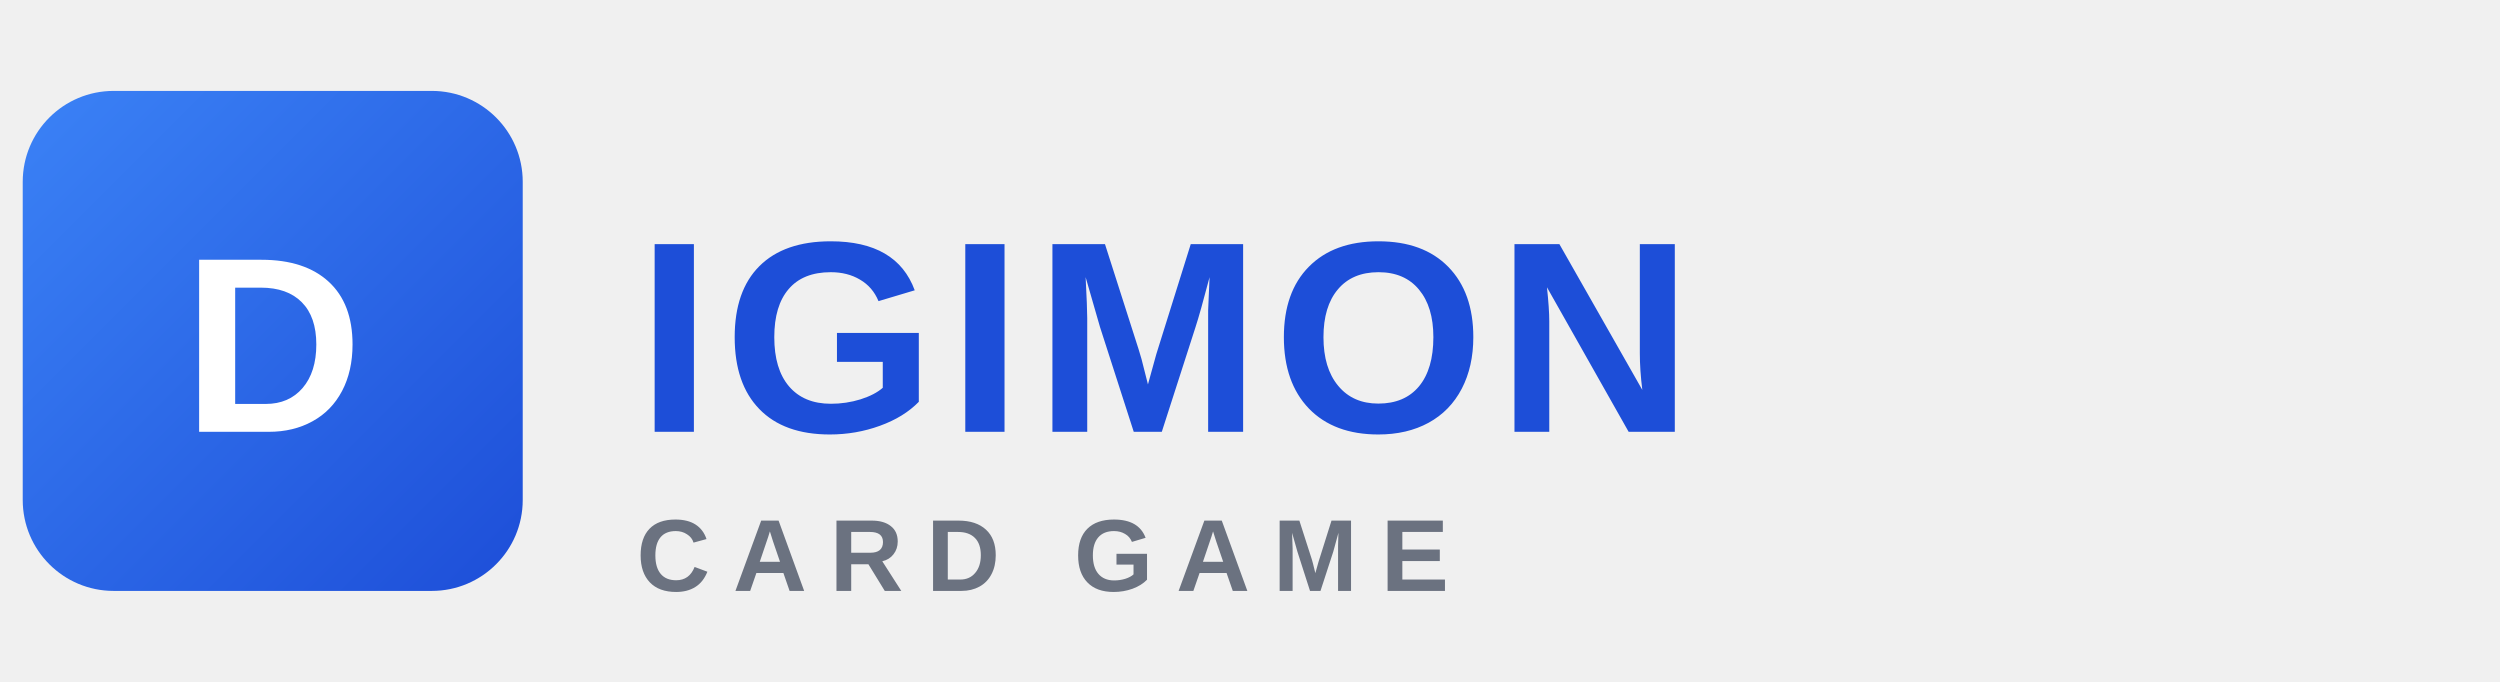
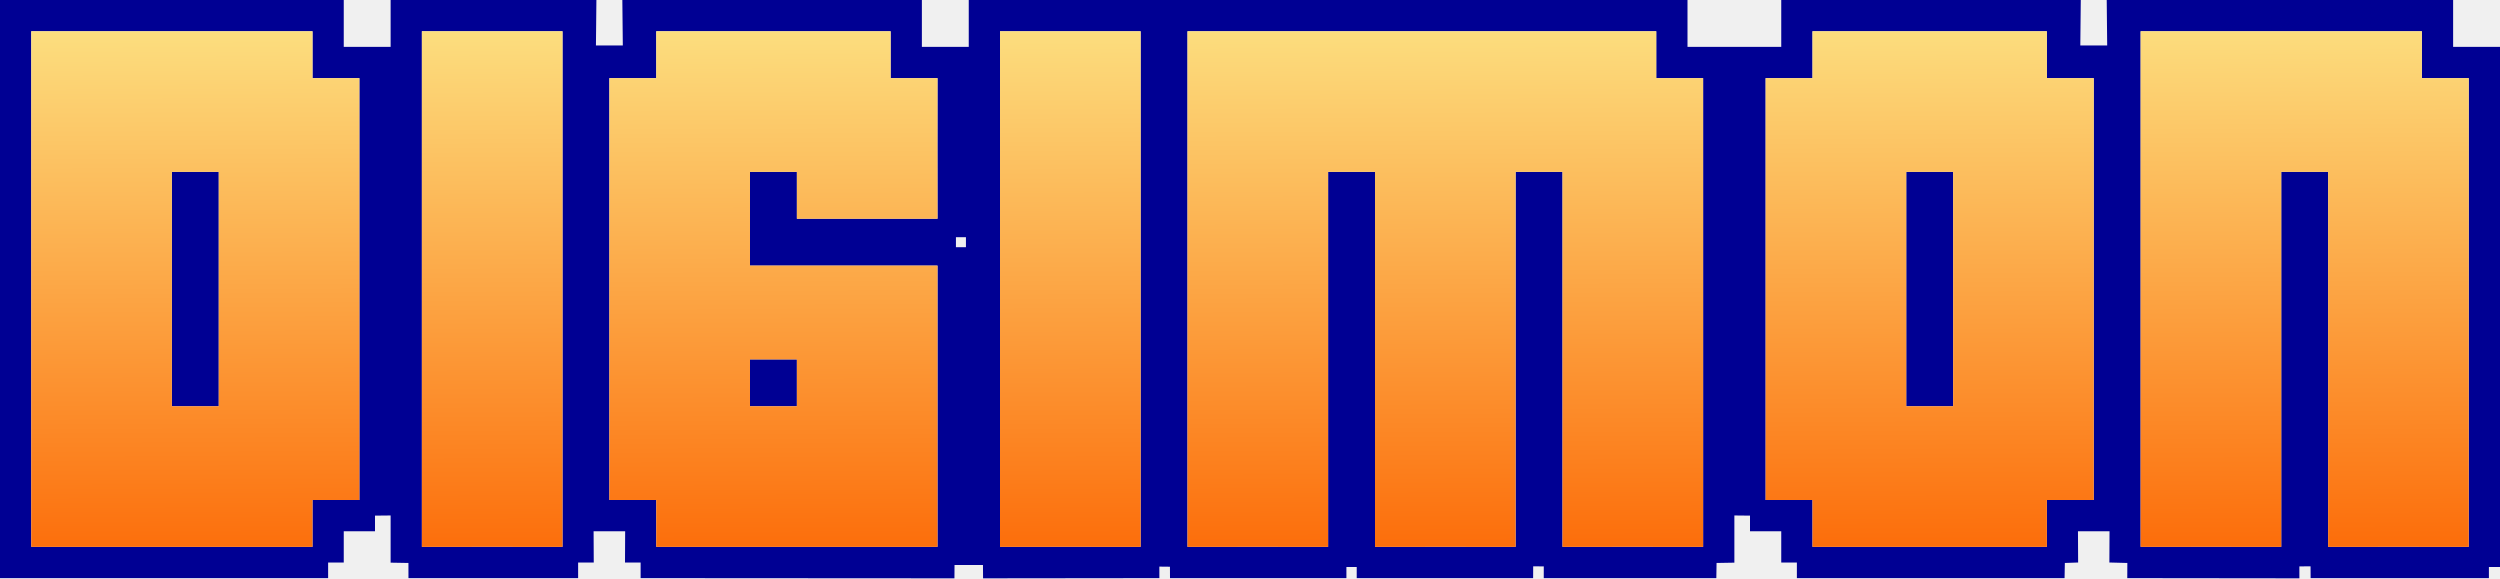
- <svg xmlns="http://www.w3.org/2000/svg" viewBox="0 0 220 60" width="220" height="60">
-   <defs>
-     <linearGradient id="digiGrad" x1="0%" y1="0%" x2="100%" y2="100%">
-       <stop offset="0%" style="stop-color:#3b82f6" />
-       <stop offset="100%" style="stop-color:#1d4ed8" />
+ <svg xmlns="http://www.w3.org/2000/svg" xmlns:xlink="http://www.w3.org/1999/xlink" width="160pt" height="37pt" viewBox="0 0 160 37" version="1.1" id="svg2">
+   <defs id="defs30">
+     <linearGradient id="linearGradient3777">
+       <stop style="stop-color:#fce586;stop-opacity:1;" offset="0" id="stop3779" />
+       <stop style="stop-color:#fc6805;stop-opacity:1;" offset="1" id="stop3781" />
    </linearGradient>
+     <linearGradient xlink:href="#linearGradient3777" id="linearGradient3783" x1="74.304" y1="-0.292" x2="74.421" y2="36.755" gradientUnits="userSpaceOnUse" />
+     <linearGradient xlink:href="#linearGradient3777" id="linearGradient3785" gradientUnits="userSpaceOnUse" x1="74.304" y1="-0.292" x2="74.421" y2="36.888" />
  </defs>
-   <rect x="2" y="8" width="44" height="44" rx="8" fill="url(#digiGrad)" />
-   <text x="24" y="38" font-family="Arial,sans-serif" font-weight="900" font-size="22" fill="white" text-anchor="middle">D</text>
-   <text x="56" y="38" font-family="Arial,sans-serif" font-weight="900" font-size="24" fill="#1d4ed8" letter-spacing="1">IGIMON</text>
-   <text x="56" y="52" font-family="Arial,sans-serif" font-weight="700" font-size="9" fill="#6b7280" letter-spacing="2">CARD GAME</text>
+   <g id="#000093ff">
+     <path d="m 0,0 22,0 c 0,0.75 0,2.25 0,3 0.75,0 2.25,0 3,0 0,-0.75 0,-2.25 0,-3 l 13.17,0 c -0.01,0.73 -0.02,2.18 -0.03,2.91 0.43,0 1.29,0 1.72,0 C 39.85,2.18 39.84,0.73 39.83,0 L 59,0 c 0,0.75 0,2.25 0,3 0.75,0 2.25,0 3,0 0,-0.75 0,-2.25 0,-3 l 46,0 c 0,0.75 0,2.25 0,3 1.5,0 4.5,0 6,0 0,-0.75 0,-2.25 0,-3 l 19.17,0 c -0.01,0.73 -0.02,2.18 -0.03,2.91 0.43,0 1.29,0 1.72,0 C 134.85,2.18 134.84,0.73 134.83,0 L 157,0 c 0,0.75 0,2.25 0,3 0.75,0 2.25,0 3,0 l 0,33.29 -0.71,0 0,0.71 -11.41,0 -0.004,-0.756 -0.716,0.006 0.001,0.763 L 136.145,37 136.15,36.03 135,36 c 0,-0.5 0.01,-1.5 0.01,-2 -0.51,0 -1.51,0 -2.02,0 0,0.5 0.01,1.5 0.01,2 L 132.15,36.03 132.132,37 115,37 l 0,-1 -1,0 c 0,-0.5 0,-1.5 0,-2 -0.5,0 -1.5,0 -2,0 l 0,-1 -1,-0.01 c 0,0.76 0,2.26 0,3.02 L 109.86,36.03 109.845,37 98.8,37 98.802,36.25 98.124,36.244 98.12,37 l -11.29,0 0,-0.71 -0.66,0 0,0.71 -11.29,0 -0.004,-0.73 -0.677,-0.007 L 74.2,37 62.916,37.013 62.91,36.16 c -0.45,0 -1.37,0 -1.82,0 L 61.084,37.013 41,37 l 0,-1 -1,0 c 0,-0.5 0.01,-1.5 0.01,-2 -0.51,0 -1.51,0 -2.02,0 0,0.5 0.01,1.5 0.01,2 l -1,0 0,1 L 26.142,37 26.14,36.03 25,36.01 c 0,-0.76 0,-2.26 0,-3.02 l -1,0.01 0,1 c -0.5,0 -1.5,0 -2,0 0,0.5 0,1.5 0,2 l -1,0 0,1 L 0,37 0,0 m 2,2 c 0,11 0,22 0,33 6,0 12,0 18,0 0,-0.75 0,-2.25 0,-3 0.75,0 2.25,0 3,0 C 23,23 23,14 23,5 22.25,5 20.75,5 20,5 20,4.25 20,2.75 20,2 14,2 8,2 2,2 m 25,0 c 0,11 0,22 0,33 3,0 5.99,-0.01 9,0 0,-11 0,-22 0,-33 -3,0 -6,0 -9,0 m 15,0 c 0,0.75 0,2.25 0,3 -0.75,0 -2.25,0 -3,0 0,9 0,18 0,27 0.75,0 2.25,0 3,0 0,0.75 0,2.25 0,3 6,0 12,0 18,0 0,-6 0,-12 0,-18 -4,0 -8,0 -12,0 0,-1.5 0,-4.5 0,-6 0.75,0 2.25,0 3,0 0,0.75 0,2.25 0,3 3,0 5.99,0 9,0 0,-3 -0.01,-6 0,-9 -0.75,0 -2.25,0 -3,0 0,-0.75 0,-2.25 0,-3 -3.75,0 -11.25,0 -15,0 m 22,0 c 0,11 0,22 0,33 3,0 5.99,-0.01 9,0 0,-11 0,-22 0,-33 -3,0 -6.01,0 -9,0 m 12,0 c 0,11 0,22 0,33 3.01,0 5.99,-0.01 9,0 0,-8 0,-16 0,-24 0.75,0 2.25,0 3,0 0,8 0,16 0,24 3.01,0 5.98,-0.01 9,0 0,-8 0,-16 0,-24 0.75,0 2.25,0 3,0 0,8 0,16 0,24 3.01,0 5.98,-0.01 9,0 0,-10 0,-20 0,-30 -0.75,0 -2.25,0 -3,0 0,-0.75 0,-2.25 0,-3 C 96,2 86,2 76,2 m 40,0 c 0,0.75 0,2.25 0,3 -0.75,0 -2.25,0 -3,0 0,9 0,18 0,27 0.75,0 2.25,0 3,0 0,0.75 0,2.25 0,3 3.75,0 11.25,0 15,0 0,-0.75 0,-2.25 0,-3 0.75,0 2.25,0 3,0 0,-9 0,-18 0,-27 -0.75,0 -2.25,0 -3,0 0,-0.75 0,-2.25 0,-3 -3.75,0 -11.25,0 -15,0 m 21,0 c 0,11 0,22 0,33 3.01,0 5.98,-0.01 9,0 0,-8 0,-16 0,-24 0.75,0 2.25,0 3,0 0,8 0,16 0,24 3.01,0 5.97,-0.01 9,0 0,-10 0,-20 0,-30 -0.75,0 -2.25,0 -3,0 0,-0.75 0,-2.25 0,-3 -6,0 -12,0 -18,0 m -75.82,13.18 0,0.64 0.64,0 0,-0.64 z" id="path5" style="fill:#000093" />
+     <path d=" M 11.00 11.00 C 11.75 11.00 13.25 11.00 14.00 11.00 C 14.00 14.75 14.00 22.25 14.00 26.00 C 13.25 26.00 11.75 26.00 11.00 26.00 C 11.00 22.25 11.00 14.75 11.00 11.00 Z" id="path7" fill="#000093" opacity="1.00" />
+     <path d=" M 122.00 11.00 C 122.75 11.00 124.25 11.00 125.00 11.00 C 125.00 14.75 125.00 22.25 125.00 26.00 C 124.25 26.00 122.75 26.00 122.00 26.00 C 122.00 22.25 122.00 14.75 122.00 11.00 Z" id="path9" fill="#000093" opacity="1.00" />
+     <path d=" M 48.00 23.00 C 48.75 23.00 50.25 23.00 51.00 23.00 C 51.00 23.75 51.00 25.25 51.00 26.00 C 50.25 26.00 48.75 26.00 48.00 26.00 C 48.00 25.25 48.00 23.75 48.00 23.00 Z" id="path11" fill="#000093" opacity="1.00" />
+   </g>
+   <g id="#ffac4bff" style="fill-opacity:1.0;fill:url(#linearGradient3783)">
+     <path d=" M 2.00 2.00 C 8.00 2.00 14.00 2.00 20.00 2.00 C 20.00 2.75 20.00 4.25 20.00 5.00 C 20.75 5.00 22.25 5.00 23.00 5.00 C 23.00 14.00 23.00 23.00 23.00 32.00 C 22.25 32.00 20.75 32.00 20.00 32.00 C 20.00 32.75 20.00 34.25 20.00 35.00 C 14.00 35.00 8.00 35.00 2.00 35.00 C 2.00 24.00 2.00 13.00 2.00 2.00 M 11.00 11.00 C 11.00 14.75 11.00 22.25 11.00 26.00 C 11.75 26.00 13.25 26.00 14.00 26.00 C 14.00 22.25 14.00 14.75 14.00 11.00 C 13.25 11.00 11.75 11.00 11.00 11.00 Z" id="path14" fill="#ffac4b" opacity="1.00" style="fill-opacity:1;fill:url(#linearGradient3785)" />
+     <path d=" M 27.00 2.00 C 30.00 2.00 33.00 2.00 36.00 2.00 C 36.00 13.00 36.00 24.00 36.00 35.00 C 32.99 34.99 30.00 35.00 27.00 35.00 C 27.00 24.00 27.00 13.00 27.00 2.00 Z" id="path16" fill="#ffac4b" opacity="1.00" style="fill-opacity:1.0;fill:url(#linearGradient3783)" />
+     <path d=" M 42.00 2.00 C 45.75 2.00 53.25 2.00 57.00 2.00 C 57.00 2.75 57.00 4.25 57.00 5.00 C 57.75 5.00 59.25 5.00 60.00 5.00 C 59.99 8.00 60.00 11.00 60.00 14.00 C 56.99 14.00 54.00 14.00 51.00 14.00 C 51.00 13.25 51.00 11.75 51.00 11.00 C 50.25 11.00 48.75 11.00 48.00 11.00 C 48.00 12.50 48.00 15.50 48.00 17.00 C 52.00 17.00 56.00 17.00 60.00 17.00 C 60.00 23.00 60.00 29.00 60.00 35.00 C 54.00 35.00 48.00 35.00 42.00 35.00 C 42.00 34.25 42.00 32.75 42.00 32.00 C 41.25 32.00 39.75 32.00 39.00 32.00 C 39.00 23.00 39.00 14.00 39.00 5.00 C 39.75 5.00 41.25 5.00 42.00 5.00 C 42.00 4.25 42.00 2.75 42.00 2.00 M 48.00 23.00 C 48.00 23.75 48.00 25.25 48.00 26.00 C 48.75 26.00 50.25 26.00 51.00 26.00 C 51.00 25.25 51.00 23.75 51.00 23.00 C 50.25 23.00 48.75 23.00 48.00 23.00 Z" id="path18" fill="#ffac4b" opacity="1.00" style="fill-opacity:1.0;fill:url(#linearGradient3783)" />
+     <path d=" M 64.00 2.00 C 66.99 2.00 70.00 2.00 73.00 2.00 C 73.00 13.00 73.00 24.00 73.00 35.00 C 69.99 34.99 67.00 35.00 64.00 35.00 C 64.00 24.00 64.00 13.00 64.00 2.00 Z" id="path20" fill="#ffac4b" opacity="1.00" style="fill-opacity:1.0;fill:url(#linearGradient3783)" />
+     <path d=" M 76.00 2.00 C 86.00 2.00 96.00 2.00 106.00 2.00 C 106.00 2.75 106.00 4.25 106.00 5.00 C 106.75 5.00 108.25 5.00 109.00 5.00 C 109.00 15.00 109.00 25.00 109.00 35.00 C 105.98 34.99 103.01 35.00 100.00 35.00 C 100.00 27.00 100.00 19.00 100.00 11.00 C 99.25 11.00 97.75 11.00 97.00 11.00 C 97.00 19.00 97.00 27.00 97.00 35.00 C 93.98 34.99 91.01 35.00 88.00 35.00 C 88.00 27.00 88.00 19.00 88.00 11.00 C 87.25 11.00 85.75 11.00 85.00 11.00 C 85.00 19.00 85.00 27.00 85.00 35.00 C 81.99 34.99 79.01 35.00 76.00 35.00 C 76.00 24.00 76.00 13.00 76.00 2.00 Z" id="path22" fill="#ffac4b" opacity="1.00" style="fill-opacity:1.0;fill:url(#linearGradient3783)" />
+     <path d=" M 116.00 2.00 C 119.75 2.00 127.25 2.00 131.00 2.00 C 131.00 2.75 131.00 4.25 131.00 5.00 C 131.75 5.00 133.25 5.00 134.00 5.00 C 134.00 14.00 134.00 23.00 134.00 32.00 C 133.25 32.00 131.75 32.00 131.00 32.00 C 131.00 32.75 131.00 34.25 131.00 35.00 C 127.25 35.00 119.75 35.00 116.00 35.00 C 116.00 34.25 116.00 32.75 116.00 32.00 C 115.25 32.00 113.75 32.00 113.00 32.00 C 113.00 23.00 113.00 14.00 113.00 5.00 C 113.75 5.00 115.25 5.00 116.00 5.00 C 116.00 4.25 116.00 2.75 116.00 2.00 M 122.00 11.00 C 122.00 14.75 122.00 22.25 122.00 26.00 C 122.75 26.00 124.25 26.00 125.00 26.00 C 125.00 22.25 125.00 14.75 125.00 11.00 C 124.25 11.00 122.75 11.00 122.00 11.00 Z" id="path24" fill="#ffac4b" opacity="1.00" style="fill-opacity:1.0;fill:url(#linearGradient3783)" />
+     <path d=" M 137.00 2.00 C 143.00 2.00 149.00 2.00 155.00 2.00 C 155.00 2.75 155.00 4.25 155.00 5.00 C 155.75 5.00 157.25 5.00 158.00 5.00 C 158.00 15.00 158.00 25.00 158.00 35.00 C 154.97 34.99 152.01 35.00 149.00 35.00 C 149.00 27.00 149.00 19.00 149.00 11.00 C 148.25 11.00 146.75 11.00 146.00 11.00 C 146.00 19.00 146.00 27.00 146.00 35.00 C 142.98 34.99 140.01 35.00 137.00 35.00 C 137.00 24.00 137.00 13.00 137.00 2.00 Z" id="path26" fill="#ffac4b" opacity="1.00" style="fill-opacity:1.0;fill:url(#linearGradient3783)" />
+   </g>
</svg>
